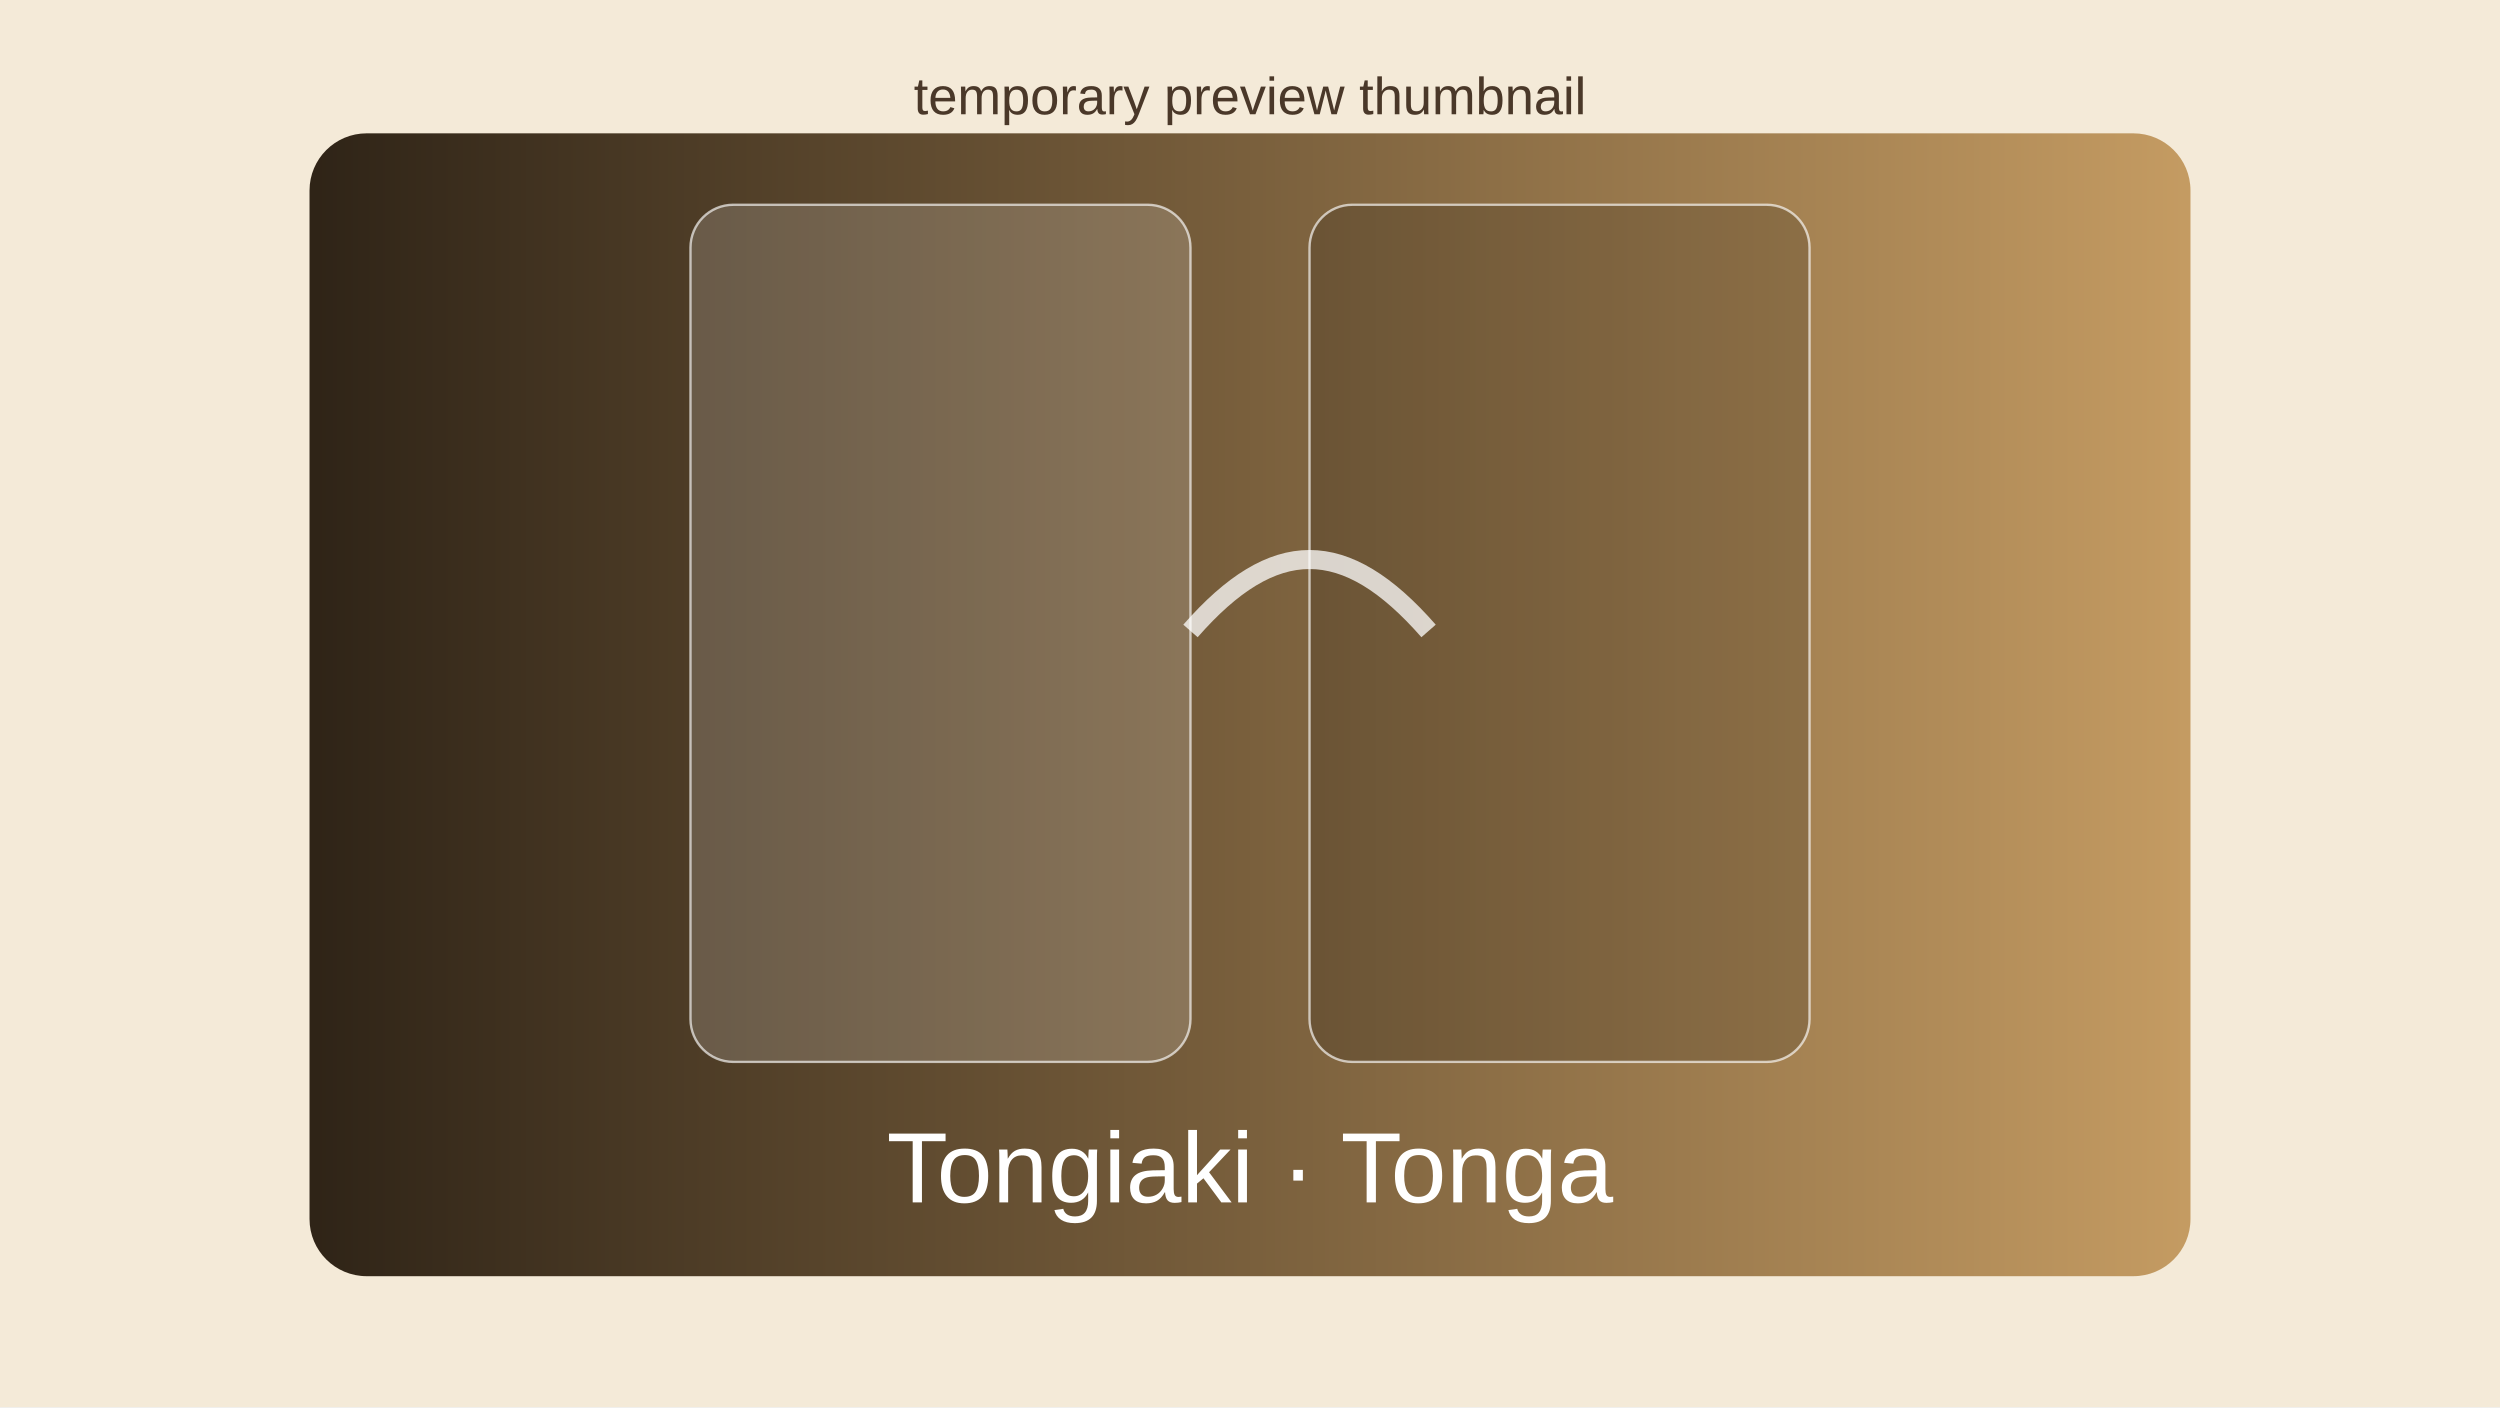
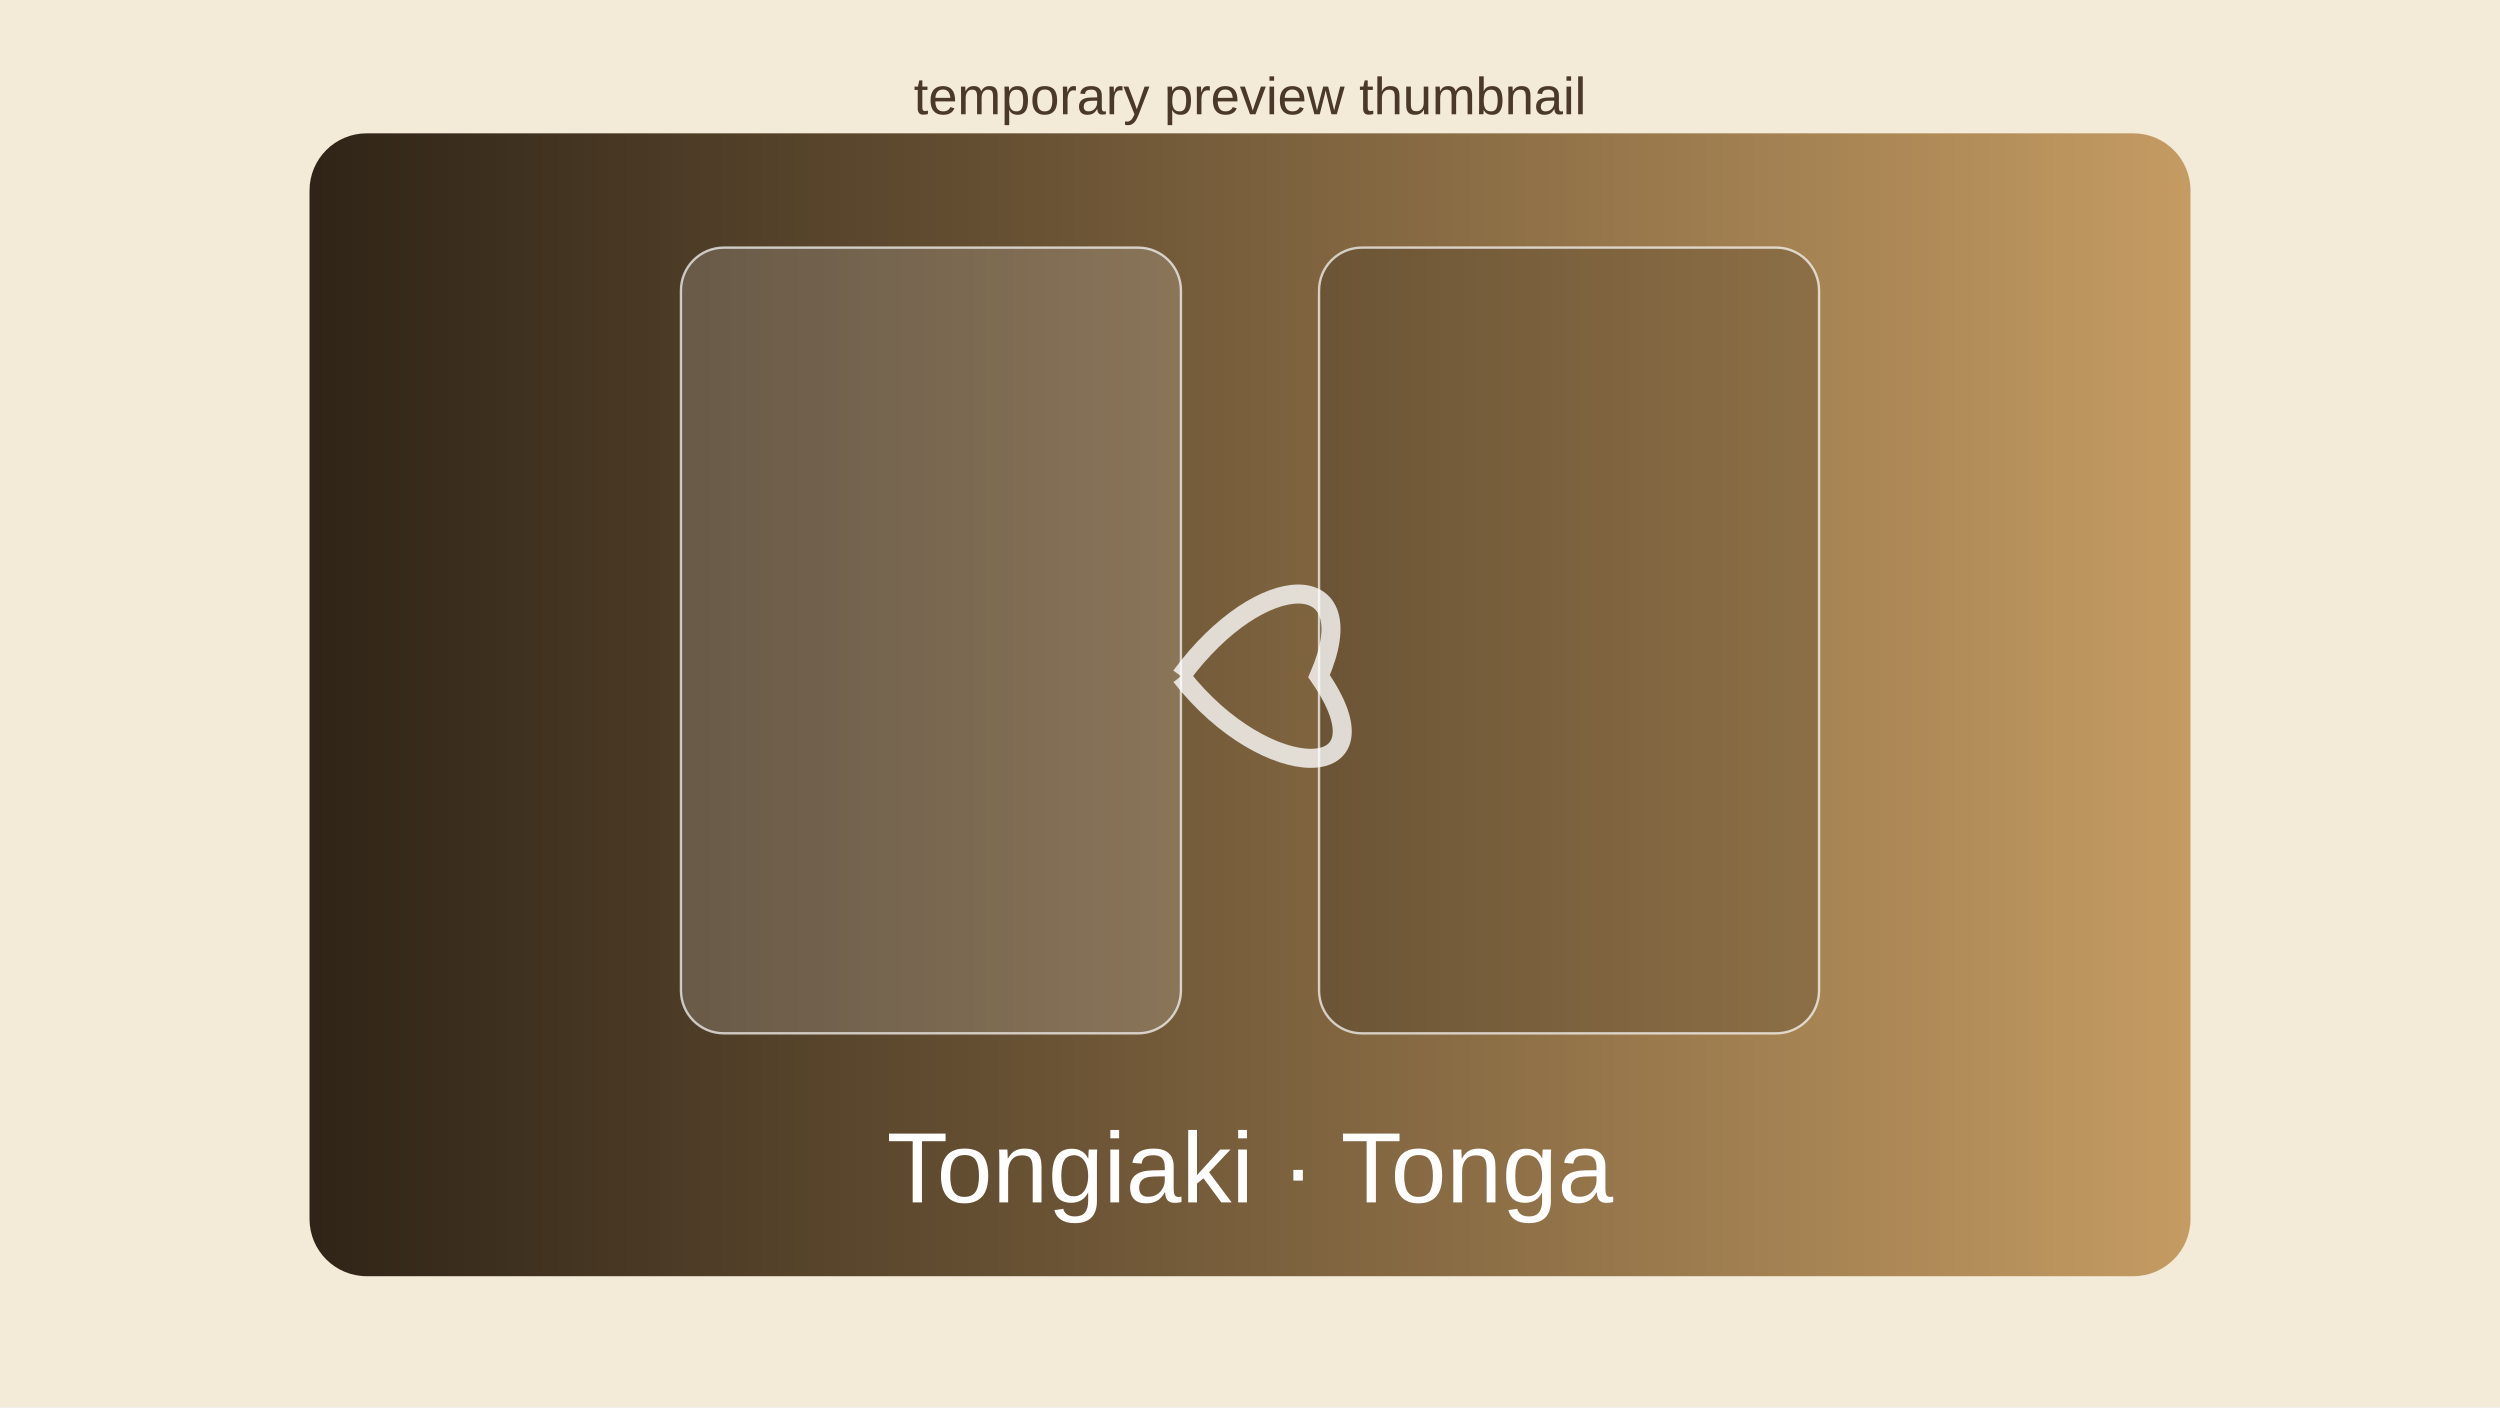
<svg xmlns="http://www.w3.org/2000/svg" viewBox="0 0 1050 591">
  <defs>
    <linearGradient id="g" x1="0" x2="1">
      <stop stop-color="#2f2417" />
      <stop offset="1" stop-color="#c49b62" />
    </linearGradient>
  </defs>
  <rect width="1050" height="591" fill="#f4ead8" />
  <rect x="130" y="56" width="790" height="480" rx="24" fill="url(#g)" />
-   <rect x="290" y="86" width="210" height="360" rx="18" fill="rgba(255,255,255,.16)" stroke="rgba(255,255,255,.65)" />
-   <rect x="550" y="86" width="210" height="360" rx="18" fill="rgba(0,0,0,.16)" stroke="rgba(255,255,255,.65)" />
-   <path d="M500 265 C535 225 565 225 600 265" fill="none" stroke="rgba(255,255,255,.75)" stroke-width="8" />
+   <rect x="286" y="104" width="210" height="330" rx="18" fill="rgba(255,255,255,.16)" stroke="rgba(255,255,255,.7)" />
+   <rect x="554" y="104" width="210" height="330" rx="18" fill="rgba(0,0,0,.16)" stroke="rgba(255,255,255,.7)" />
+   <path d="M496 284 C530 238 574 238 554 284 C586 330 532 330 496 284" fill="none" stroke="rgba(255,255,255,.78)" stroke-width="8" />
  <text x="525" y="505" text-anchor="middle" font-family="Arial, sans-serif" font-size="42" fill="#fff">Tongiaki · Tonga</text>
  <text x="525" y="48" text-anchor="middle" font-family="Arial, sans-serif" font-size="22" fill="#4a3829">temporary preview thumbnail</text>
</svg>
